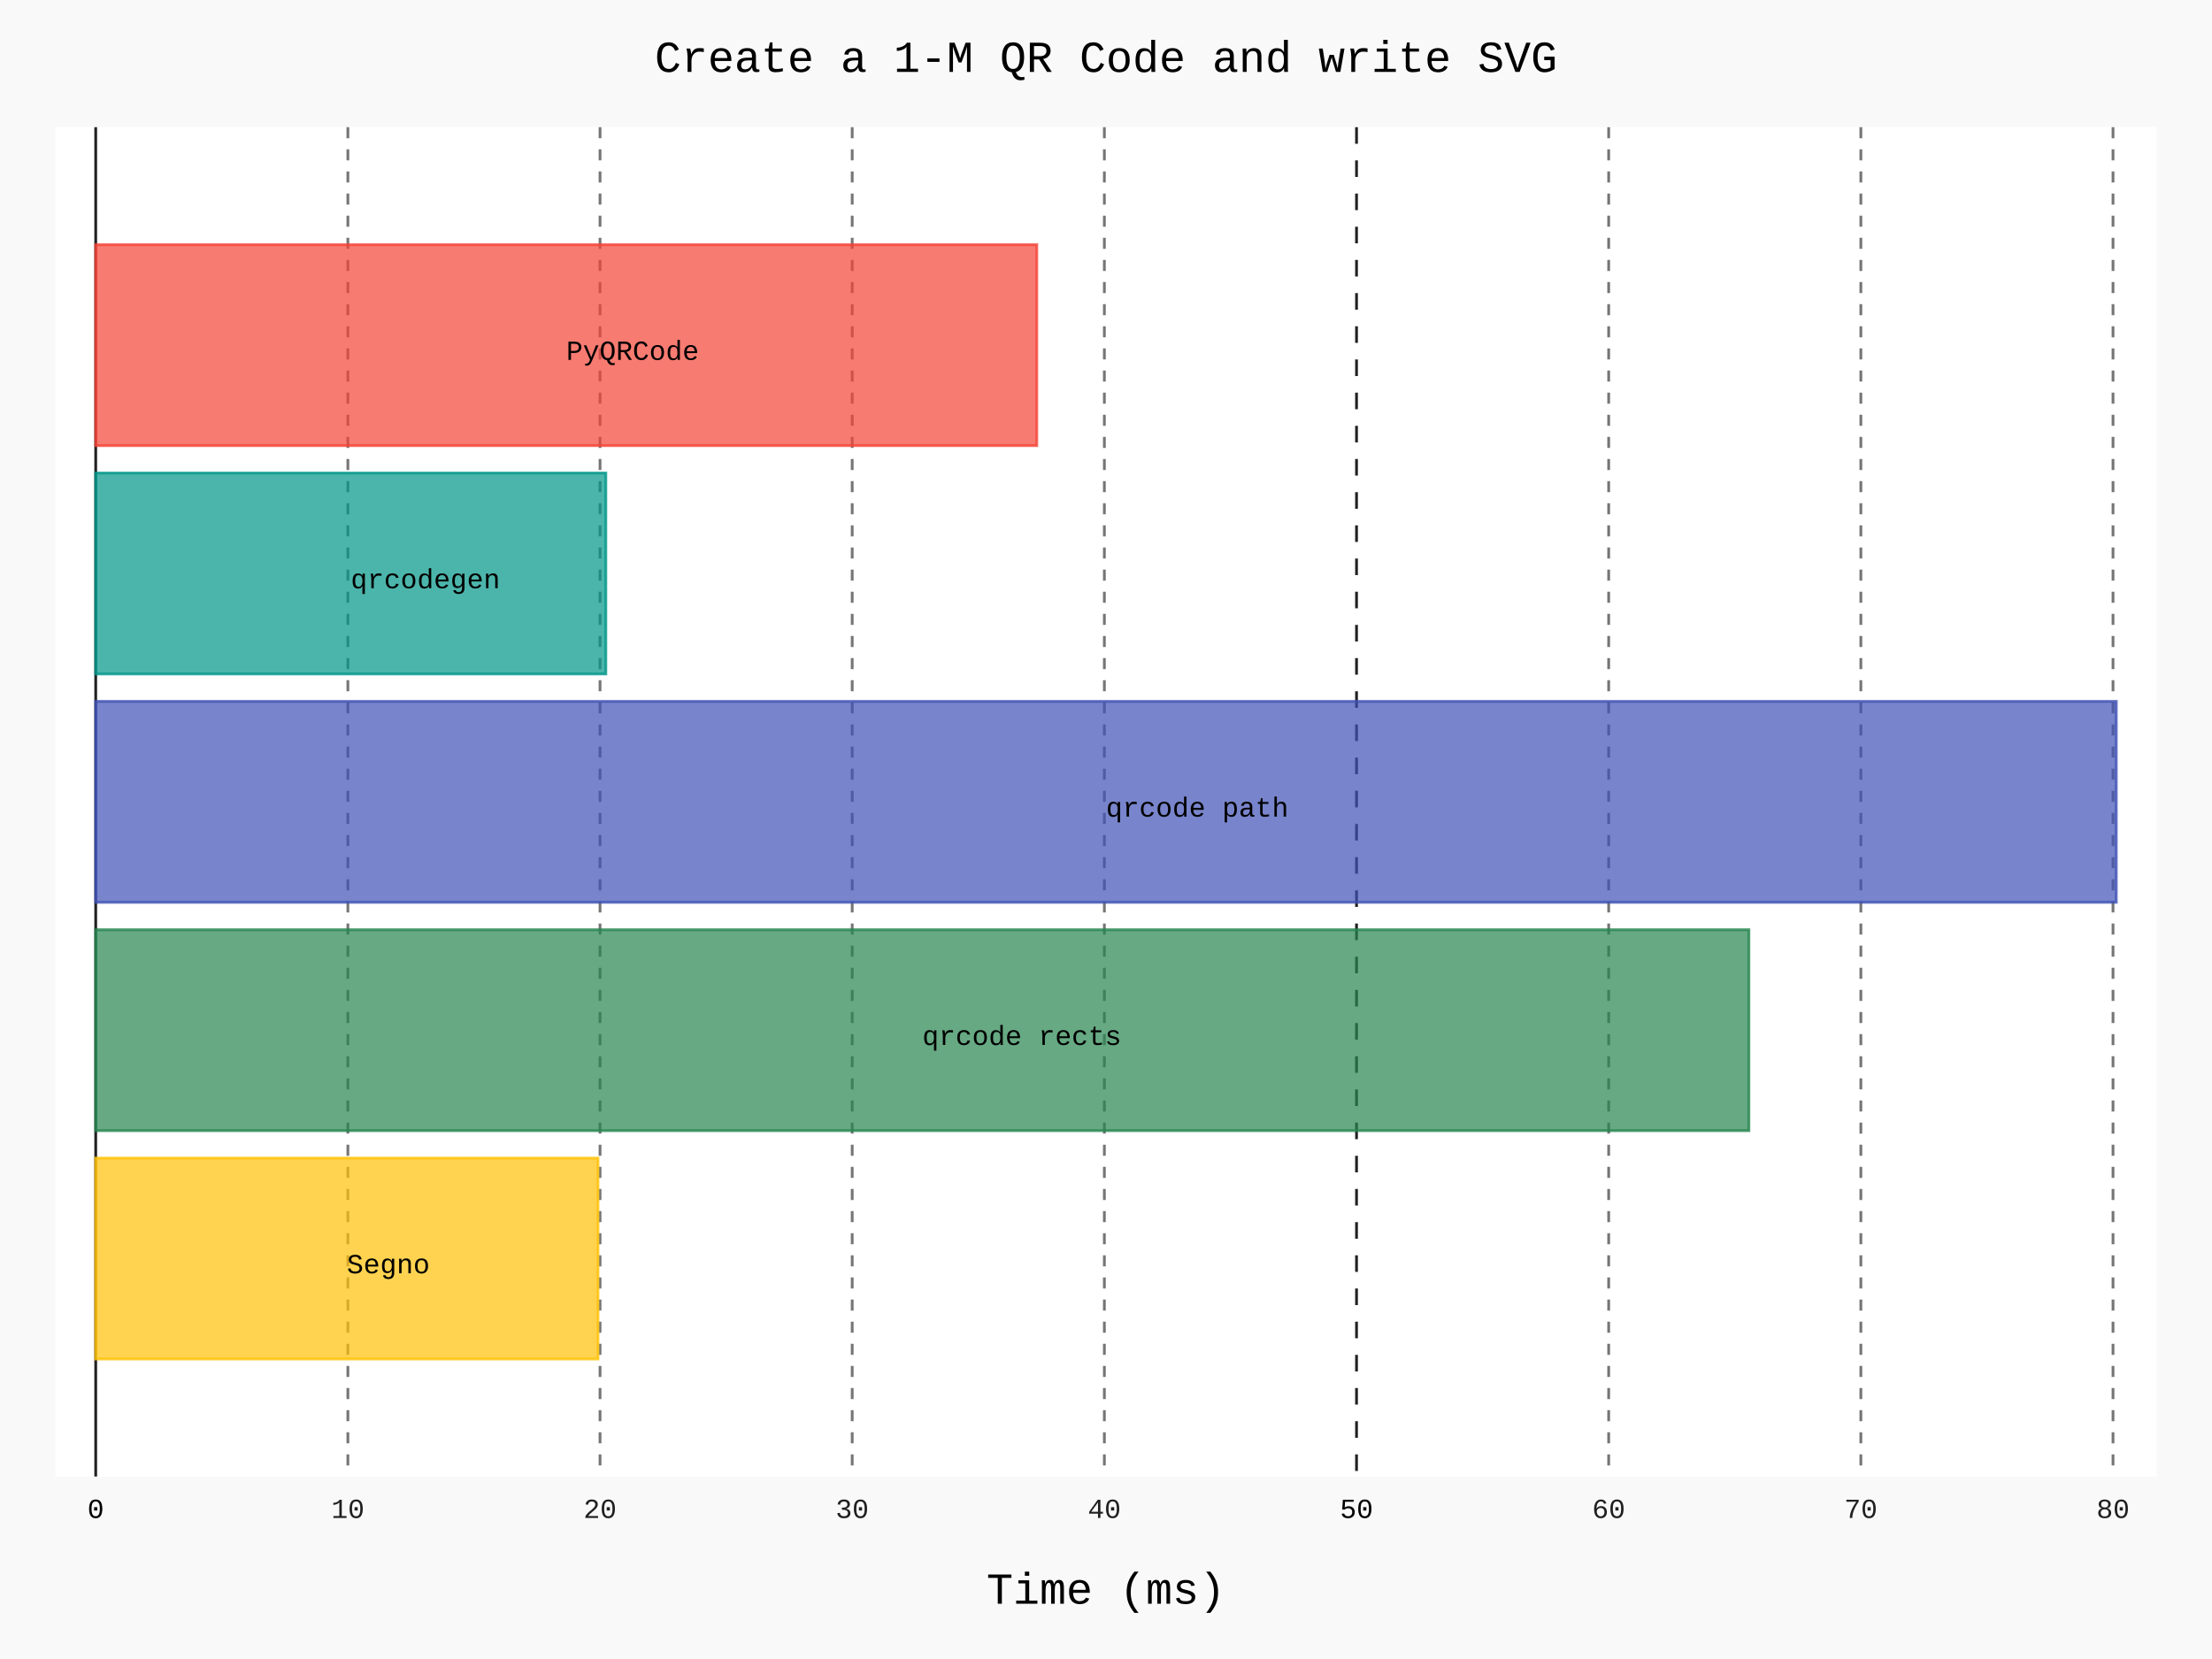
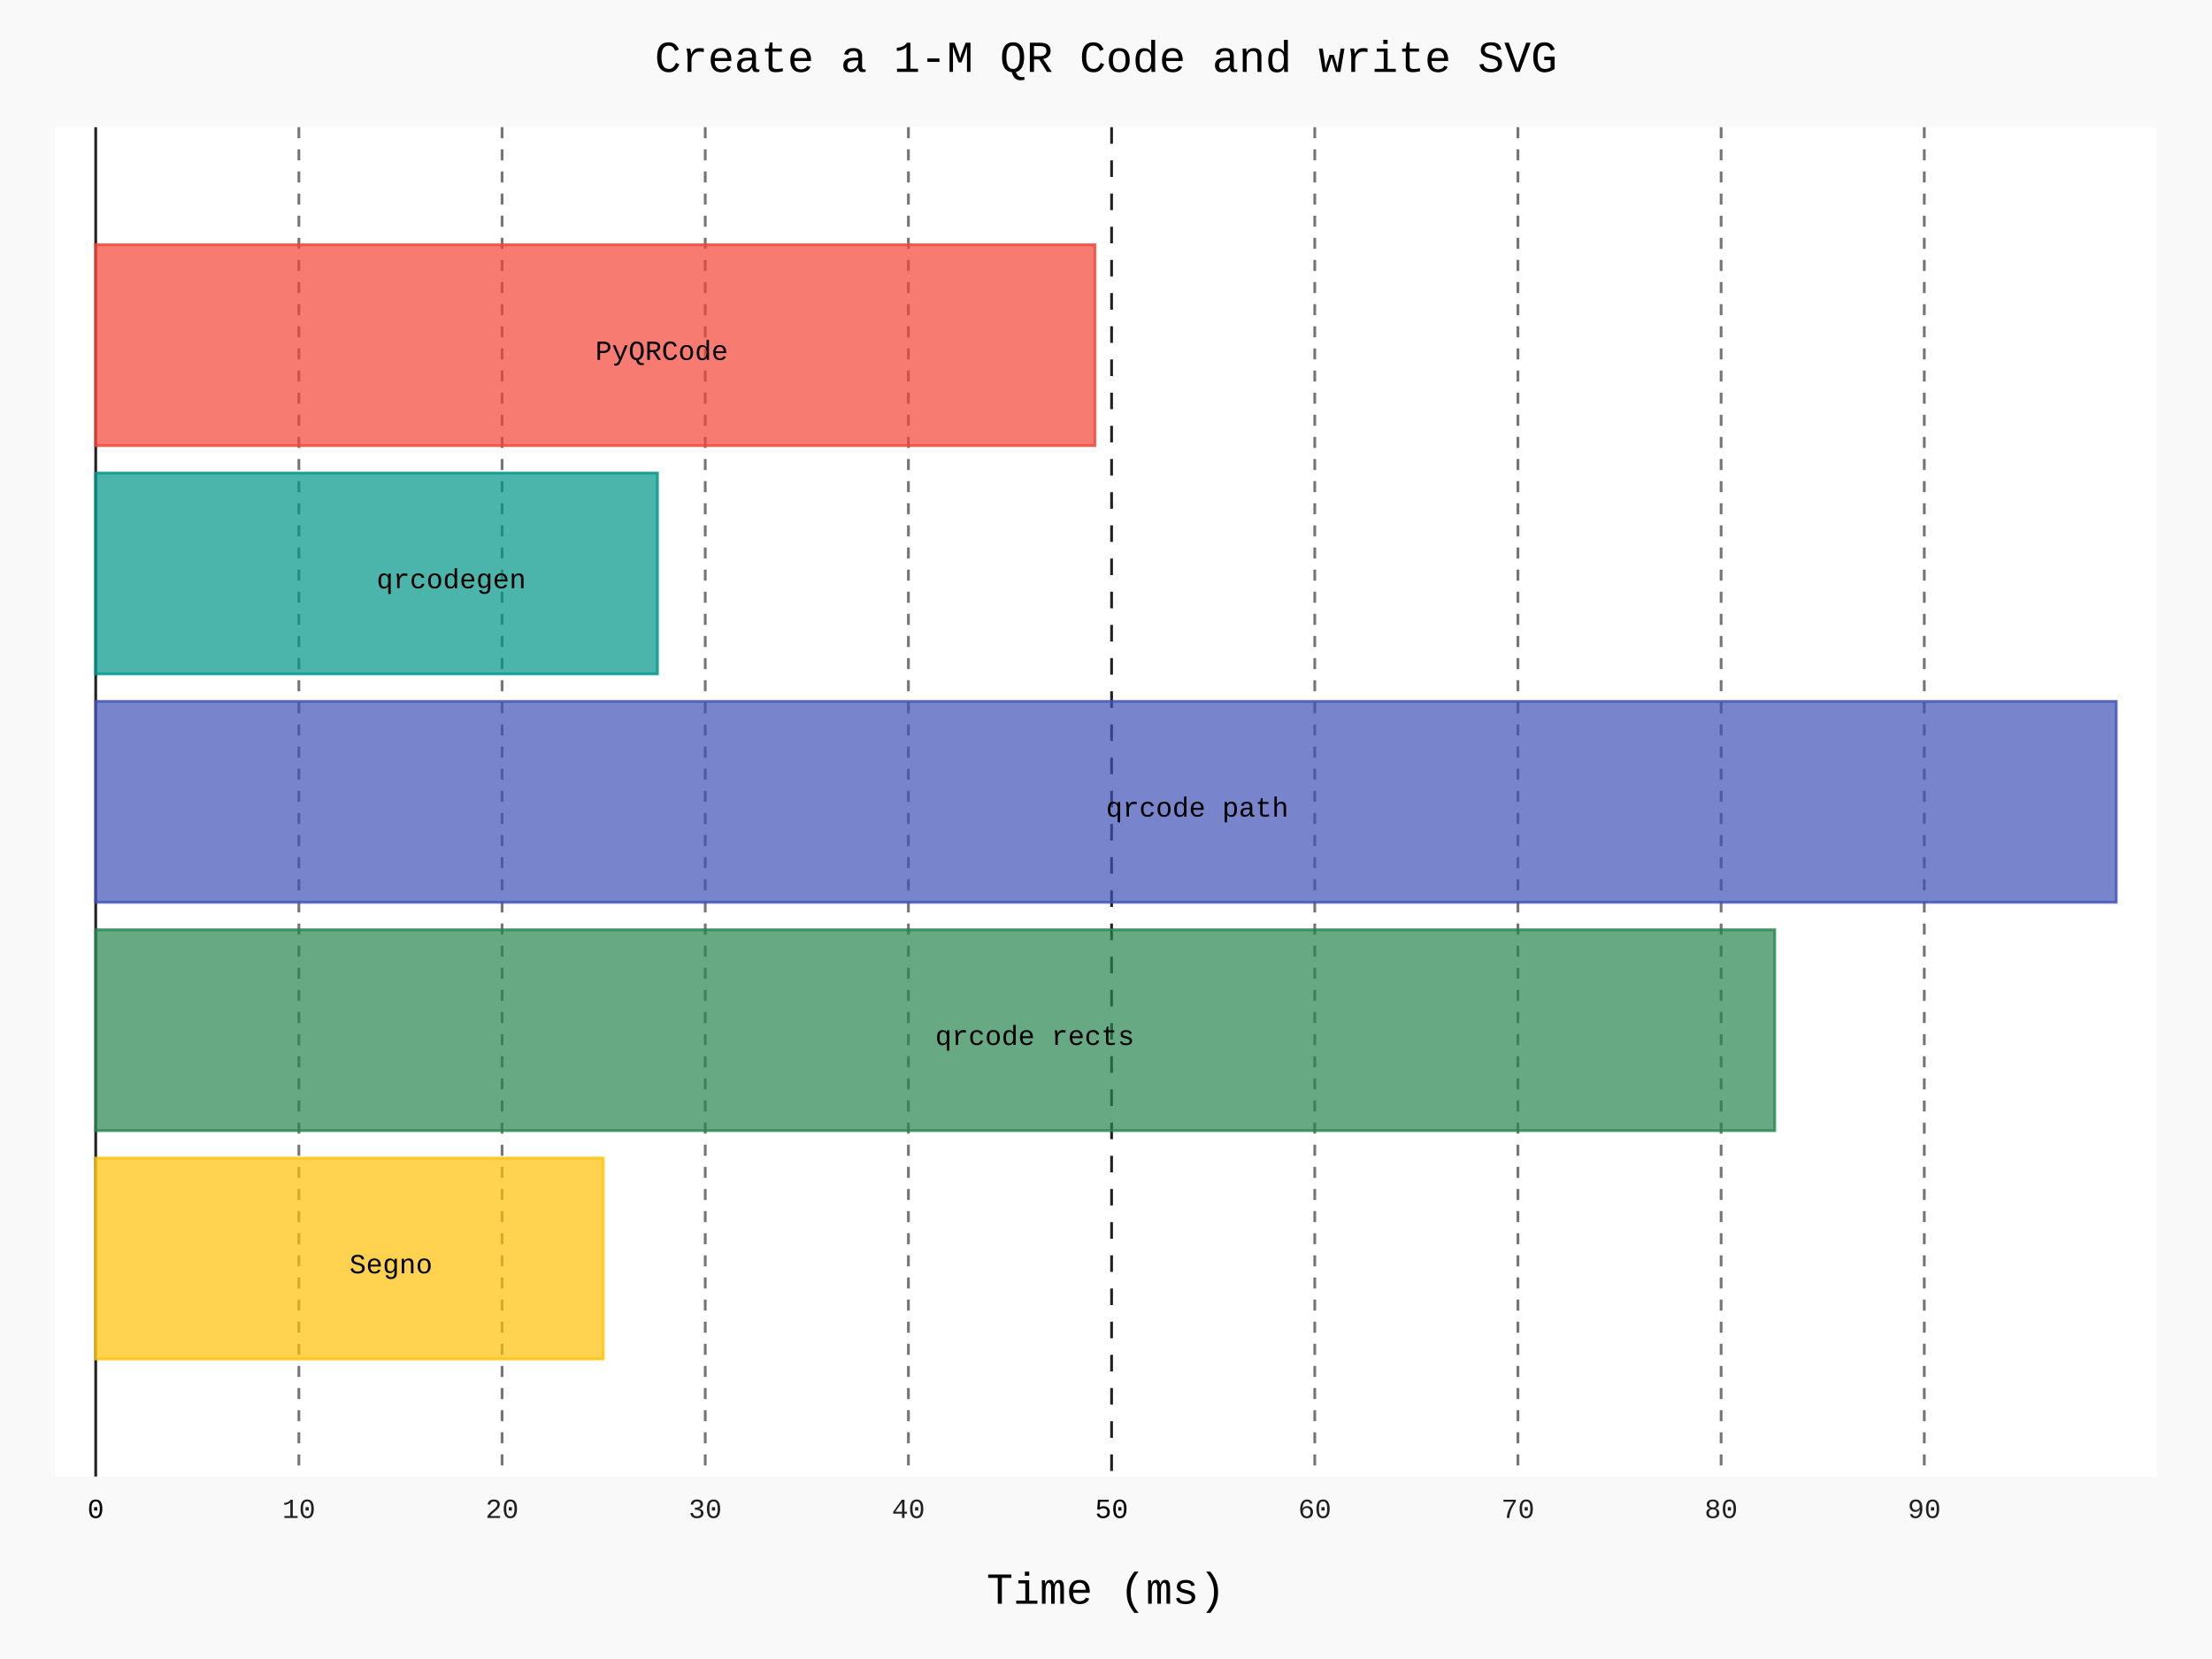
- <svg xmlns="http://www.w3.org/2000/svg" id="chart-a22de2b1-795a-4c5d-a074-cbe3289f8742" class="pygal-chart" viewBox="0 0 800 600">
+ <svg xmlns="http://www.w3.org/2000/svg" id="chart-91ced7de-5dc4-45c2-9754-cc0a66ab2734" class="pygal-chart" viewBox="0 0 800 600">
  <defs>
-     <style type="text/css">#chart-a22de2b1-795a-4c5d-a074-cbe3289f8742{-webkit-user-select:none;-webkit-font-smoothing:antialiased;font-family:Consolas,"Liberation Mono",Menlo,Courier,monospace}#chart-a22de2b1-795a-4c5d-a074-cbe3289f8742 .title{font-family:Consolas,"Liberation Mono",Menlo,Courier,monospace;font-size:16px}#chart-a22de2b1-795a-4c5d-a074-cbe3289f8742 .legends .legend text{font-family:Consolas,"Liberation Mono",Menlo,Courier,monospace;font-size:14px}#chart-a22de2b1-795a-4c5d-a074-cbe3289f8742 .axis text{font-family:Consolas,"Liberation Mono",Menlo,Courier,monospace;font-size:10px}#chart-a22de2b1-795a-4c5d-a074-cbe3289f8742 .axis text.major{font-family:Consolas,"Liberation Mono",Menlo,Courier,monospace;font-size:10px}#chart-a22de2b1-795a-4c5d-a074-cbe3289f8742 .text-overlay text.value{font-family:Consolas,"Liberation Mono",Menlo,Courier,monospace;font-size:16px}#chart-a22de2b1-795a-4c5d-a074-cbe3289f8742 .text-overlay text.label{font-family:Consolas,"Liberation Mono",Menlo,Courier,monospace;font-size:10px}#chart-a22de2b1-795a-4c5d-a074-cbe3289f8742 .tooltip{font-family:Consolas,"Liberation Mono",Menlo,Courier,monospace;font-size:14px}#chart-a22de2b1-795a-4c5d-a074-cbe3289f8742 text.no_data{font-family:Consolas,"Liberation Mono",Menlo,Courier,monospace;font-size:64px}
- #chart-a22de2b1-795a-4c5d-a074-cbe3289f8742{background-color:rgba(249,249,249,1)}#chart-a22de2b1-795a-4c5d-a074-cbe3289f8742 path,#chart-a22de2b1-795a-4c5d-a074-cbe3289f8742 line,#chart-a22de2b1-795a-4c5d-a074-cbe3289f8742 rect,#chart-a22de2b1-795a-4c5d-a074-cbe3289f8742 circle{-webkit-transition:150ms;-moz-transition:150ms;transition:150ms}#chart-a22de2b1-795a-4c5d-a074-cbe3289f8742 .graph &gt; .background{fill:rgba(249,249,249,1)}#chart-a22de2b1-795a-4c5d-a074-cbe3289f8742 .plot &gt; .background{fill:rgba(255,255,255,1)}#chart-a22de2b1-795a-4c5d-a074-cbe3289f8742 .graph{fill:rgba(0,0,0,.87)}#chart-a22de2b1-795a-4c5d-a074-cbe3289f8742 text.no_data{fill:rgba(0,0,0,1)}#chart-a22de2b1-795a-4c5d-a074-cbe3289f8742 .title{fill:rgba(0,0,0,1)}#chart-a22de2b1-795a-4c5d-a074-cbe3289f8742 .legends .legend text{fill:rgba(0,0,0,.87)}#chart-a22de2b1-795a-4c5d-a074-cbe3289f8742 .legends .legend:hover text{fill:rgba(0,0,0,1)}#chart-a22de2b1-795a-4c5d-a074-cbe3289f8742 .axis .line{stroke:rgba(0,0,0,1)}#chart-a22de2b1-795a-4c5d-a074-cbe3289f8742 .axis .guide.line{stroke:rgba(0,0,0,.54)}#chart-a22de2b1-795a-4c5d-a074-cbe3289f8742 .axis .major.line{stroke:rgba(0,0,0,.87)}#chart-a22de2b1-795a-4c5d-a074-cbe3289f8742 .axis text.major{fill:rgba(0,0,0,1)}#chart-a22de2b1-795a-4c5d-a074-cbe3289f8742 .axis.y .guides:hover .guide.line,#chart-a22de2b1-795a-4c5d-a074-cbe3289f8742 .line-graph .axis.x .guides:hover .guide.line,#chart-a22de2b1-795a-4c5d-a074-cbe3289f8742 .stackedline-graph .axis.x .guides:hover .guide.line,#chart-a22de2b1-795a-4c5d-a074-cbe3289f8742 .xy-graph .axis.x .guides:hover .guide.line{stroke:rgba(0,0,0,1)}#chart-a22de2b1-795a-4c5d-a074-cbe3289f8742 .axis .guides:hover text{fill:rgba(0,0,0,1)}#chart-a22de2b1-795a-4c5d-a074-cbe3289f8742 .reactive{fill-opacity:.7;stroke-opacity:.8}#chart-a22de2b1-795a-4c5d-a074-cbe3289f8742 .ci{stroke:rgba(0,0,0,.87)}#chart-a22de2b1-795a-4c5d-a074-cbe3289f8742 .reactive.active,#chart-a22de2b1-795a-4c5d-a074-cbe3289f8742 .active .reactive{fill-opacity:.8;stroke-opacity:.9;stroke-width:4}#chart-a22de2b1-795a-4c5d-a074-cbe3289f8742 .ci .reactive.active{stroke-width:1.5}#chart-a22de2b1-795a-4c5d-a074-cbe3289f8742 .series text{fill:rgba(0,0,0,1)}#chart-a22de2b1-795a-4c5d-a074-cbe3289f8742 .tooltip rect{fill:rgba(255,255,255,1);stroke:rgba(0,0,0,1);-webkit-transition:opacity 150ms;-moz-transition:opacity 150ms;transition:opacity 150ms}#chart-a22de2b1-795a-4c5d-a074-cbe3289f8742 .tooltip .label{fill:rgba(0,0,0,.87)}#chart-a22de2b1-795a-4c5d-a074-cbe3289f8742 .tooltip .label{fill:rgba(0,0,0,.87)}#chart-a22de2b1-795a-4c5d-a074-cbe3289f8742 .tooltip .legend{font-size:.8em;fill:rgba(0,0,0,.54)}#chart-a22de2b1-795a-4c5d-a074-cbe3289f8742 .tooltip .x_label{font-size:.6em;fill:rgba(0,0,0,1)}#chart-a22de2b1-795a-4c5d-a074-cbe3289f8742 .tooltip .xlink{font-size:.5em;text-decoration:underline}#chart-a22de2b1-795a-4c5d-a074-cbe3289f8742 .tooltip .value{font-size:1.5em}#chart-a22de2b1-795a-4c5d-a074-cbe3289f8742 .bound{font-size:.5em}#chart-a22de2b1-795a-4c5d-a074-cbe3289f8742 .max-value{font-size:.75em;fill:rgba(0,0,0,.54)}#chart-a22de2b1-795a-4c5d-a074-cbe3289f8742 .map-element{fill:rgba(255,255,255,1);stroke:rgba(0,0,0,.54) !important}#chart-a22de2b1-795a-4c5d-a074-cbe3289f8742 .map-element .reactive{fill-opacity:inherit;stroke-opacity:inherit}#chart-a22de2b1-795a-4c5d-a074-cbe3289f8742 .color-0,#chart-a22de2b1-795a-4c5d-a074-cbe3289f8742 .color-0 a:visited{stroke:#F44336;fill:#F44336}#chart-a22de2b1-795a-4c5d-a074-cbe3289f8742 .color-1,#chart-a22de2b1-795a-4c5d-a074-cbe3289f8742 .color-1 a:visited{stroke:#3F51B5;fill:#3F51B5}#chart-a22de2b1-795a-4c5d-a074-cbe3289f8742 .color-2,#chart-a22de2b1-795a-4c5d-a074-cbe3289f8742 .color-2 a:visited{stroke:#009688;fill:#009688}#chart-a22de2b1-795a-4c5d-a074-cbe3289f8742 .color-3,#chart-a22de2b1-795a-4c5d-a074-cbe3289f8742 .color-3 a:visited{stroke:#FFC107;fill:#FFC107}#chart-a22de2b1-795a-4c5d-a074-cbe3289f8742 .color-4,#chart-a22de2b1-795a-4c5d-a074-cbe3289f8742 .color-4 a:visited{stroke:#FF5722;fill:#FF5722}#chart-a22de2b1-795a-4c5d-a074-cbe3289f8742 .text-overlay .color-0 text{fill:black}#chart-a22de2b1-795a-4c5d-a074-cbe3289f8742 .text-overlay .color-1 text{fill:black}#chart-a22de2b1-795a-4c5d-a074-cbe3289f8742 .text-overlay .color-2 text{fill:black}#chart-a22de2b1-795a-4c5d-a074-cbe3289f8742 .text-overlay .color-3 text{fill:black}#chart-a22de2b1-795a-4c5d-a074-cbe3289f8742 .text-overlay .color-4 text{fill:black}
- #chart-a22de2b1-795a-4c5d-a074-cbe3289f8742 text.no_data{text-anchor:middle}#chart-a22de2b1-795a-4c5d-a074-cbe3289f8742 .guide.line{fill:none}#chart-a22de2b1-795a-4c5d-a074-cbe3289f8742 .centered{text-anchor:middle}#chart-a22de2b1-795a-4c5d-a074-cbe3289f8742 .title{text-anchor:middle}#chart-a22de2b1-795a-4c5d-a074-cbe3289f8742 .legends .legend text{fill-opacity:1}#chart-a22de2b1-795a-4c5d-a074-cbe3289f8742 .axis.x text{text-anchor:middle}#chart-a22de2b1-795a-4c5d-a074-cbe3289f8742 .axis.x:not(.web) text[transform]{text-anchor:start}#chart-a22de2b1-795a-4c5d-a074-cbe3289f8742 .axis.x:not(.web) text[transform].backwards{text-anchor:end}#chart-a22de2b1-795a-4c5d-a074-cbe3289f8742 .axis.y text{text-anchor:end}#chart-a22de2b1-795a-4c5d-a074-cbe3289f8742 .axis.y text[transform].backwards{text-anchor:start}#chart-a22de2b1-795a-4c5d-a074-cbe3289f8742 .axis.y2 text{text-anchor:start}#chart-a22de2b1-795a-4c5d-a074-cbe3289f8742 .axis.y2 text[transform].backwards{text-anchor:end}#chart-a22de2b1-795a-4c5d-a074-cbe3289f8742 .axis .guide.line{stroke-dasharray:4,4}#chart-a22de2b1-795a-4c5d-a074-cbe3289f8742 .axis .major.guide.line{stroke-dasharray:6,6}#chart-a22de2b1-795a-4c5d-a074-cbe3289f8742 .horizontal .axis.y .guide.line,#chart-a22de2b1-795a-4c5d-a074-cbe3289f8742 .horizontal .axis.y2 .guide.line,#chart-a22de2b1-795a-4c5d-a074-cbe3289f8742 .vertical .axis.x .guide.line{opacity:0}#chart-a22de2b1-795a-4c5d-a074-cbe3289f8742 .horizontal .axis.always_show .guide.line,#chart-a22de2b1-795a-4c5d-a074-cbe3289f8742 .vertical .axis.always_show .guide.line{opacity:1 !important}#chart-a22de2b1-795a-4c5d-a074-cbe3289f8742 .axis.y .guides:hover .guide.line,#chart-a22de2b1-795a-4c5d-a074-cbe3289f8742 .axis.y2 .guides:hover .guide.line,#chart-a22de2b1-795a-4c5d-a074-cbe3289f8742 .axis.x .guides:hover .guide.line{opacity:1}#chart-a22de2b1-795a-4c5d-a074-cbe3289f8742 .axis .guides:hover text{opacity:1}#chart-a22de2b1-795a-4c5d-a074-cbe3289f8742 .nofill{fill:none}#chart-a22de2b1-795a-4c5d-a074-cbe3289f8742 .subtle-fill{fill-opacity:.2}#chart-a22de2b1-795a-4c5d-a074-cbe3289f8742 .dot{stroke-width:1px;fill-opacity:1}#chart-a22de2b1-795a-4c5d-a074-cbe3289f8742 .dot.active{stroke-width:5px}#chart-a22de2b1-795a-4c5d-a074-cbe3289f8742 .dot.negative{fill:transparent}#chart-a22de2b1-795a-4c5d-a074-cbe3289f8742 text,#chart-a22de2b1-795a-4c5d-a074-cbe3289f8742 tspan{stroke:none !important}#chart-a22de2b1-795a-4c5d-a074-cbe3289f8742 .series text.active{opacity:1}#chart-a22de2b1-795a-4c5d-a074-cbe3289f8742 .tooltip rect{fill-opacity:.95;stroke-width:.5}#chart-a22de2b1-795a-4c5d-a074-cbe3289f8742 .tooltip text{fill-opacity:1}#chart-a22de2b1-795a-4c5d-a074-cbe3289f8742 .showable{visibility:hidden}#chart-a22de2b1-795a-4c5d-a074-cbe3289f8742 .showable.shown{visibility:visible}#chart-a22de2b1-795a-4c5d-a074-cbe3289f8742 .gauge-background{fill:rgba(229,229,229,1);stroke:none}#chart-a22de2b1-795a-4c5d-a074-cbe3289f8742 .bg-lines{stroke:rgba(249,249,249,1);stroke-width:2px}</style>
+     <style type="text/css">#chart-91ced7de-5dc4-45c2-9754-cc0a66ab2734{-webkit-user-select:none;-webkit-font-smoothing:antialiased;font-family:Consolas,"Liberation Mono",Menlo,Courier,monospace}#chart-91ced7de-5dc4-45c2-9754-cc0a66ab2734 .title{font-family:Consolas,"Liberation Mono",Menlo,Courier,monospace;font-size:16px}#chart-91ced7de-5dc4-45c2-9754-cc0a66ab2734 .legends .legend text{font-family:Consolas,"Liberation Mono",Menlo,Courier,monospace;font-size:14px}#chart-91ced7de-5dc4-45c2-9754-cc0a66ab2734 .axis text{font-family:Consolas,"Liberation Mono",Menlo,Courier,monospace;font-size:10px}#chart-91ced7de-5dc4-45c2-9754-cc0a66ab2734 .axis text.major{font-family:Consolas,"Liberation Mono",Menlo,Courier,monospace;font-size:10px}#chart-91ced7de-5dc4-45c2-9754-cc0a66ab2734 .text-overlay text.value{font-family:Consolas,"Liberation Mono",Menlo,Courier,monospace;font-size:16px}#chart-91ced7de-5dc4-45c2-9754-cc0a66ab2734 .text-overlay text.label{font-family:Consolas,"Liberation Mono",Menlo,Courier,monospace;font-size:10px}#chart-91ced7de-5dc4-45c2-9754-cc0a66ab2734 .tooltip{font-family:Consolas,"Liberation Mono",Menlo,Courier,monospace;font-size:14px}#chart-91ced7de-5dc4-45c2-9754-cc0a66ab2734 text.no_data{font-family:Consolas,"Liberation Mono",Menlo,Courier,monospace;font-size:64px}
+ #chart-91ced7de-5dc4-45c2-9754-cc0a66ab2734{background-color:rgba(249,249,249,1)}#chart-91ced7de-5dc4-45c2-9754-cc0a66ab2734 path,#chart-91ced7de-5dc4-45c2-9754-cc0a66ab2734 line,#chart-91ced7de-5dc4-45c2-9754-cc0a66ab2734 rect,#chart-91ced7de-5dc4-45c2-9754-cc0a66ab2734 circle{-webkit-transition:150ms;-moz-transition:150ms;transition:150ms}#chart-91ced7de-5dc4-45c2-9754-cc0a66ab2734 .graph &gt; .background{fill:rgba(249,249,249,1)}#chart-91ced7de-5dc4-45c2-9754-cc0a66ab2734 .plot &gt; .background{fill:rgba(255,255,255,1)}#chart-91ced7de-5dc4-45c2-9754-cc0a66ab2734 .graph{fill:rgba(0,0,0,.87)}#chart-91ced7de-5dc4-45c2-9754-cc0a66ab2734 text.no_data{fill:rgba(0,0,0,1)}#chart-91ced7de-5dc4-45c2-9754-cc0a66ab2734 .title{fill:rgba(0,0,0,1)}#chart-91ced7de-5dc4-45c2-9754-cc0a66ab2734 .legends .legend text{fill:rgba(0,0,0,.87)}#chart-91ced7de-5dc4-45c2-9754-cc0a66ab2734 .legends .legend:hover text{fill:rgba(0,0,0,1)}#chart-91ced7de-5dc4-45c2-9754-cc0a66ab2734 .axis .line{stroke:rgba(0,0,0,1)}#chart-91ced7de-5dc4-45c2-9754-cc0a66ab2734 .axis .guide.line{stroke:rgba(0,0,0,.54)}#chart-91ced7de-5dc4-45c2-9754-cc0a66ab2734 .axis .major.line{stroke:rgba(0,0,0,.87)}#chart-91ced7de-5dc4-45c2-9754-cc0a66ab2734 .axis text.major{fill:rgba(0,0,0,1)}#chart-91ced7de-5dc4-45c2-9754-cc0a66ab2734 .axis.y .guides:hover .guide.line,#chart-91ced7de-5dc4-45c2-9754-cc0a66ab2734 .line-graph .axis.x .guides:hover .guide.line,#chart-91ced7de-5dc4-45c2-9754-cc0a66ab2734 .stackedline-graph .axis.x .guides:hover .guide.line,#chart-91ced7de-5dc4-45c2-9754-cc0a66ab2734 .xy-graph .axis.x .guides:hover .guide.line{stroke:rgba(0,0,0,1)}#chart-91ced7de-5dc4-45c2-9754-cc0a66ab2734 .axis .guides:hover text{fill:rgba(0,0,0,1)}#chart-91ced7de-5dc4-45c2-9754-cc0a66ab2734 .reactive{fill-opacity:.7;stroke-opacity:.8}#chart-91ced7de-5dc4-45c2-9754-cc0a66ab2734 .ci{stroke:rgba(0,0,0,.87)}#chart-91ced7de-5dc4-45c2-9754-cc0a66ab2734 .reactive.active,#chart-91ced7de-5dc4-45c2-9754-cc0a66ab2734 .active .reactive{fill-opacity:.8;stroke-opacity:.9;stroke-width:4}#chart-91ced7de-5dc4-45c2-9754-cc0a66ab2734 .ci .reactive.active{stroke-width:1.5}#chart-91ced7de-5dc4-45c2-9754-cc0a66ab2734 .series text{fill:rgba(0,0,0,1)}#chart-91ced7de-5dc4-45c2-9754-cc0a66ab2734 .tooltip rect{fill:rgba(255,255,255,1);stroke:rgba(0,0,0,1);-webkit-transition:opacity 150ms;-moz-transition:opacity 150ms;transition:opacity 150ms}#chart-91ced7de-5dc4-45c2-9754-cc0a66ab2734 .tooltip .label{fill:rgba(0,0,0,.87)}#chart-91ced7de-5dc4-45c2-9754-cc0a66ab2734 .tooltip .label{fill:rgba(0,0,0,.87)}#chart-91ced7de-5dc4-45c2-9754-cc0a66ab2734 .tooltip .legend{font-size:.8em;fill:rgba(0,0,0,.54)}#chart-91ced7de-5dc4-45c2-9754-cc0a66ab2734 .tooltip .x_label{font-size:.6em;fill:rgba(0,0,0,1)}#chart-91ced7de-5dc4-45c2-9754-cc0a66ab2734 .tooltip .xlink{font-size:.5em;text-decoration:underline}#chart-91ced7de-5dc4-45c2-9754-cc0a66ab2734 .tooltip .value{font-size:1.5em}#chart-91ced7de-5dc4-45c2-9754-cc0a66ab2734 .bound{font-size:.5em}#chart-91ced7de-5dc4-45c2-9754-cc0a66ab2734 .max-value{font-size:.75em;fill:rgba(0,0,0,.54)}#chart-91ced7de-5dc4-45c2-9754-cc0a66ab2734 .map-element{fill:rgba(255,255,255,1);stroke:rgba(0,0,0,.54) !important}#chart-91ced7de-5dc4-45c2-9754-cc0a66ab2734 .map-element .reactive{fill-opacity:inherit;stroke-opacity:inherit}#chart-91ced7de-5dc4-45c2-9754-cc0a66ab2734 .color-0,#chart-91ced7de-5dc4-45c2-9754-cc0a66ab2734 .color-0 a:visited{stroke:#F44336;fill:#F44336}#chart-91ced7de-5dc4-45c2-9754-cc0a66ab2734 .color-1,#chart-91ced7de-5dc4-45c2-9754-cc0a66ab2734 .color-1 a:visited{stroke:#3F51B5;fill:#3F51B5}#chart-91ced7de-5dc4-45c2-9754-cc0a66ab2734 .color-2,#chart-91ced7de-5dc4-45c2-9754-cc0a66ab2734 .color-2 a:visited{stroke:#009688;fill:#009688}#chart-91ced7de-5dc4-45c2-9754-cc0a66ab2734 .color-3,#chart-91ced7de-5dc4-45c2-9754-cc0a66ab2734 .color-3 a:visited{stroke:#FFC107;fill:#FFC107}#chart-91ced7de-5dc4-45c2-9754-cc0a66ab2734 .color-4,#chart-91ced7de-5dc4-45c2-9754-cc0a66ab2734 .color-4 a:visited{stroke:#FF5722;fill:#FF5722}#chart-91ced7de-5dc4-45c2-9754-cc0a66ab2734 .text-overlay .color-0 text{fill:black}#chart-91ced7de-5dc4-45c2-9754-cc0a66ab2734 .text-overlay .color-1 text{fill:black}#chart-91ced7de-5dc4-45c2-9754-cc0a66ab2734 .text-overlay .color-2 text{fill:black}#chart-91ced7de-5dc4-45c2-9754-cc0a66ab2734 .text-overlay .color-3 text{fill:black}#chart-91ced7de-5dc4-45c2-9754-cc0a66ab2734 .text-overlay .color-4 text{fill:black}
+ #chart-91ced7de-5dc4-45c2-9754-cc0a66ab2734 text.no_data{text-anchor:middle}#chart-91ced7de-5dc4-45c2-9754-cc0a66ab2734 .guide.line{fill:none}#chart-91ced7de-5dc4-45c2-9754-cc0a66ab2734 .centered{text-anchor:middle}#chart-91ced7de-5dc4-45c2-9754-cc0a66ab2734 .title{text-anchor:middle}#chart-91ced7de-5dc4-45c2-9754-cc0a66ab2734 .legends .legend text{fill-opacity:1}#chart-91ced7de-5dc4-45c2-9754-cc0a66ab2734 .axis.x text{text-anchor:middle}#chart-91ced7de-5dc4-45c2-9754-cc0a66ab2734 .axis.x:not(.web) text[transform]{text-anchor:start}#chart-91ced7de-5dc4-45c2-9754-cc0a66ab2734 .axis.x:not(.web) text[transform].backwards{text-anchor:end}#chart-91ced7de-5dc4-45c2-9754-cc0a66ab2734 .axis.y text{text-anchor:end}#chart-91ced7de-5dc4-45c2-9754-cc0a66ab2734 .axis.y text[transform].backwards{text-anchor:start}#chart-91ced7de-5dc4-45c2-9754-cc0a66ab2734 .axis.y2 text{text-anchor:start}#chart-91ced7de-5dc4-45c2-9754-cc0a66ab2734 .axis.y2 text[transform].backwards{text-anchor:end}#chart-91ced7de-5dc4-45c2-9754-cc0a66ab2734 .axis .guide.line{stroke-dasharray:4,4}#chart-91ced7de-5dc4-45c2-9754-cc0a66ab2734 .axis .major.guide.line{stroke-dasharray:6,6}#chart-91ced7de-5dc4-45c2-9754-cc0a66ab2734 .horizontal .axis.y .guide.line,#chart-91ced7de-5dc4-45c2-9754-cc0a66ab2734 .horizontal .axis.y2 .guide.line,#chart-91ced7de-5dc4-45c2-9754-cc0a66ab2734 .vertical .axis.x .guide.line{opacity:0}#chart-91ced7de-5dc4-45c2-9754-cc0a66ab2734 .horizontal .axis.always_show .guide.line,#chart-91ced7de-5dc4-45c2-9754-cc0a66ab2734 .vertical .axis.always_show .guide.line{opacity:1 !important}#chart-91ced7de-5dc4-45c2-9754-cc0a66ab2734 .axis.y .guides:hover .guide.line,#chart-91ced7de-5dc4-45c2-9754-cc0a66ab2734 .axis.y2 .guides:hover .guide.line,#chart-91ced7de-5dc4-45c2-9754-cc0a66ab2734 .axis.x .guides:hover .guide.line{opacity:1}#chart-91ced7de-5dc4-45c2-9754-cc0a66ab2734 .axis .guides:hover text{opacity:1}#chart-91ced7de-5dc4-45c2-9754-cc0a66ab2734 .nofill{fill:none}#chart-91ced7de-5dc4-45c2-9754-cc0a66ab2734 .subtle-fill{fill-opacity:.2}#chart-91ced7de-5dc4-45c2-9754-cc0a66ab2734 .dot{stroke-width:1px;fill-opacity:1}#chart-91ced7de-5dc4-45c2-9754-cc0a66ab2734 .dot.active{stroke-width:5px}#chart-91ced7de-5dc4-45c2-9754-cc0a66ab2734 .dot.negative{fill:transparent}#chart-91ced7de-5dc4-45c2-9754-cc0a66ab2734 text,#chart-91ced7de-5dc4-45c2-9754-cc0a66ab2734 tspan{stroke:none !important}#chart-91ced7de-5dc4-45c2-9754-cc0a66ab2734 .series text.active{opacity:1}#chart-91ced7de-5dc4-45c2-9754-cc0a66ab2734 .tooltip rect{fill-opacity:.95;stroke-width:.5}#chart-91ced7de-5dc4-45c2-9754-cc0a66ab2734 .tooltip text{fill-opacity:1}#chart-91ced7de-5dc4-45c2-9754-cc0a66ab2734 .showable{visibility:hidden}#chart-91ced7de-5dc4-45c2-9754-cc0a66ab2734 .showable.shown{visibility:visible}#chart-91ced7de-5dc4-45c2-9754-cc0a66ab2734 .gauge-background{fill:rgba(229,229,229,1);stroke:none}#chart-91ced7de-5dc4-45c2-9754-cc0a66ab2734 .bg-lines{stroke:rgba(249,249,249,1);stroke-width:2px}</style>
  </defs>
  <g class="graph horizontalbar-graph horizontal">
    <rect class="background" height="600" width="800" x="0" y="0" />
    <g class="plot" transform="translate(20, 46)">
      <rect class="background" height="488" width="760" x="0" y="0" />
      <g class="axis x">
        <g class="guides">
          <path class="axis major line" d="M14.615 0 v488" />
          <text class="major" x="14.615" y="503.0">0</text>
        </g>
        <g class="guides">
-           <path class="guide line" d="M105.813 0 v488" />
-           <text class="" x="105.813" y="503.0">10</text>
+           <path class="guide line" d="M88.096 0 v488" />
+           <text class="" x="88.096" y="503.0">10</text>
        </g>
        <g class="guides">
-           <path class="guide line" d="M197.011 0 v488" />
-           <text class="" x="197.011" y="503.0">20</text>
+           <path class="guide line" d="M161.578 0 v488" />
+           <text class="" x="161.578" y="503.0">20</text>
        </g>
        <g class="guides">
-           <path class="guide line" d="M288.209 0 v488" />
-           <text class="" x="288.209" y="503.0">30</text>
+           <path class="guide line" d="M235.059 0 v488" />
+           <text class="" x="235.059" y="503.0">30</text>
        </g>
        <g class="guides">
-           <path class="guide line" d="M379.407 0 v488" />
-           <text class="" x="379.407" y="503.0">40</text>
+           <path class="guide line" d="M308.54 0 v488" />
+           <text class="" x="308.54" y="503.0">40</text>
        </g>
        <g class="guides">
-           <path class="major guide line" d="M470.605 0 v488" />
-           <text class="major" x="470.605" y="503.0">50</text>
+           <path class="major guide line" d="M382.021 0 v488" />
+           <text class="major" x="382.021" y="503.0">50</text>
        </g>
        <g class="guides">
-           <path class="guide line" d="M561.803 0 v488" />
-           <text class="" x="561.803" y="503.0">60</text>
+           <path class="guide line" d="M455.502 0 v488" />
+           <text class="" x="455.502" y="503.0">60</text>
        </g>
        <g class="guides">
-           <path class="guide line" d="M653.001 0 v488" />
-           <text class="" x="653.001" y="503.0">70</text>
+           <path class="guide line" d="M528.983 0 v488" />
+           <text class="" x="528.983" y="503.0">70</text>
        </g>
        <g class="guides">
-           <path class="guide line" d="M744.199 0 v488" />
-           <text class="" x="744.199" y="503.0">80</text>
+           <path class="guide line" d="M602.464 0 v488" />
+           <text class="" x="602.464" y="503.0">80</text>
+         </g>
+         <g class="guides">
+           <path class="guide line" d="M675.945 0 v488" />
+           <text class="" x="675.945" y="503.0">90</text>
        </g>
      </g>
      <g class="series serie-4 color-4">
        <g class="bars">
          <g class="bar" style="fill: #FFC107; stroke: #FFC107">
-             <rect class="rect reactive tooltip-trigger" height="72.674" rx="0" ry="0" width="181.666" x="14.615" y="372.832" />
+             <rect class="rect reactive tooltip-trigger" height="72.674" rx="0" ry="0" width="183.556" x="14.615" y="372.832" />
          </g>
        </g>
      </g>
      <g class="series serie-3 color-3">
        <g class="bars">
          <g class="bar" style="fill: #26854F; stroke: #26854F">
-             <rect class="rect reactive tooltip-trigger" height="72.674" rx="0" ry="0" width="597.894" x="14.615" y="290.247" />
+             <rect class="rect reactive tooltip-trigger" height="72.674" rx="0" ry="0" width="607.248" x="14.615" y="290.247" />
          </g>
        </g>
      </g>
      <g class="series serie-2 color-2">
        <g class="bars">
          <g class="bar" style="fill: #3F51B5; stroke: #3F51B5">
            <rect class="rect reactive tooltip-trigger" height="72.674" rx="0" ry="0" width="730.769" x="14.615" y="207.663" />
          </g>
        </g>
      </g>
      <g class="series serie-1 color-1">
        <g class="bars">
          <g class="bar" style="fill: #009688; stroke: #009688">
-             <rect class="rect reactive tooltip-trigger" height="72.674" rx="0" ry="0" width="184.493" x="14.615" y="125.078" />
+             <rect class="rect reactive tooltip-trigger" height="72.674" rx="0" ry="0" width="203.175" x="14.615" y="125.078" />
          </g>
        </g>
      </g>
      <g class="series serie-0 color-0">
        <g class="bars">
          <g class="bar" style="fill: #F44336; stroke: #F44336">
-             <rect class="rect reactive tooltip-trigger" height="72.674" rx="0" ry="0" width="340.351" x="14.615" y="42.494" />
+             <rect class="rect reactive tooltip-trigger" height="72.674" rx="0" ry="0" width="361.38" x="14.615" y="42.494" />
          </g>
        </g>
      </g>
    </g>
    <g class="titles">
      <text class="title plot_title" x="400.0" y="26">Create a 1-M QR Code and write SVG</text>
      <text class="title" x="400.0" y="580">Time (ms)</text>
    </g>
    <g class="plot overlay" transform="translate(20, 46)">
      <g class="series serie-4 color-4" />
      <g class="series serie-3 color-3" />
      <g class="series serie-2 color-2" />
      <g class="series serie-1 color-1" />
      <g class="series serie-0 color-0" />
    </g>
    <g class="plot text-overlay" transform="translate(20, 46)">
      <g class="series serie-4 color-4">
-         <text class="label" x="105.449" y="414.503">Segno</text>
+         <text class="label" x="106.393" y="414.503">Segno</text>
      </g>
      <g class="series serie-3 color-3">
-         <text class="label" x="313.562" y="331.918">qrcode rects</text>
+         <text class="label" x="318.239" y="331.918">qrcode rects</text>
      </g>
      <g class="series serie-2 color-2">
        <text class="label" x="380.0" y="249.333">qrcode path</text>
      </g>
      <g class="series serie-1 color-1">
-         <text class="label" x="106.862" y="166.749">qrcodegen</text>
+         <text class="label" x="116.203" y="166.749">qrcodegen</text>
      </g>
      <g class="series serie-0 color-0">
-         <text class="label" x="184.791" y="84.164">PyQRCode</text>
+         <text class="label" x="195.305" y="84.164">PyQRCode</text>
      </g>
    </g>
    <g class="plot tooltip-overlay" transform="translate(20, 46)">
      <g class="tooltip" style="opacity: 0" transform="translate(0 0)">
        <rect class="tooltip-box" height="0" rx="0" ry="0" width="0" />
        <g class="text" />
      </g>
    </g>
  </g>
</svg>
